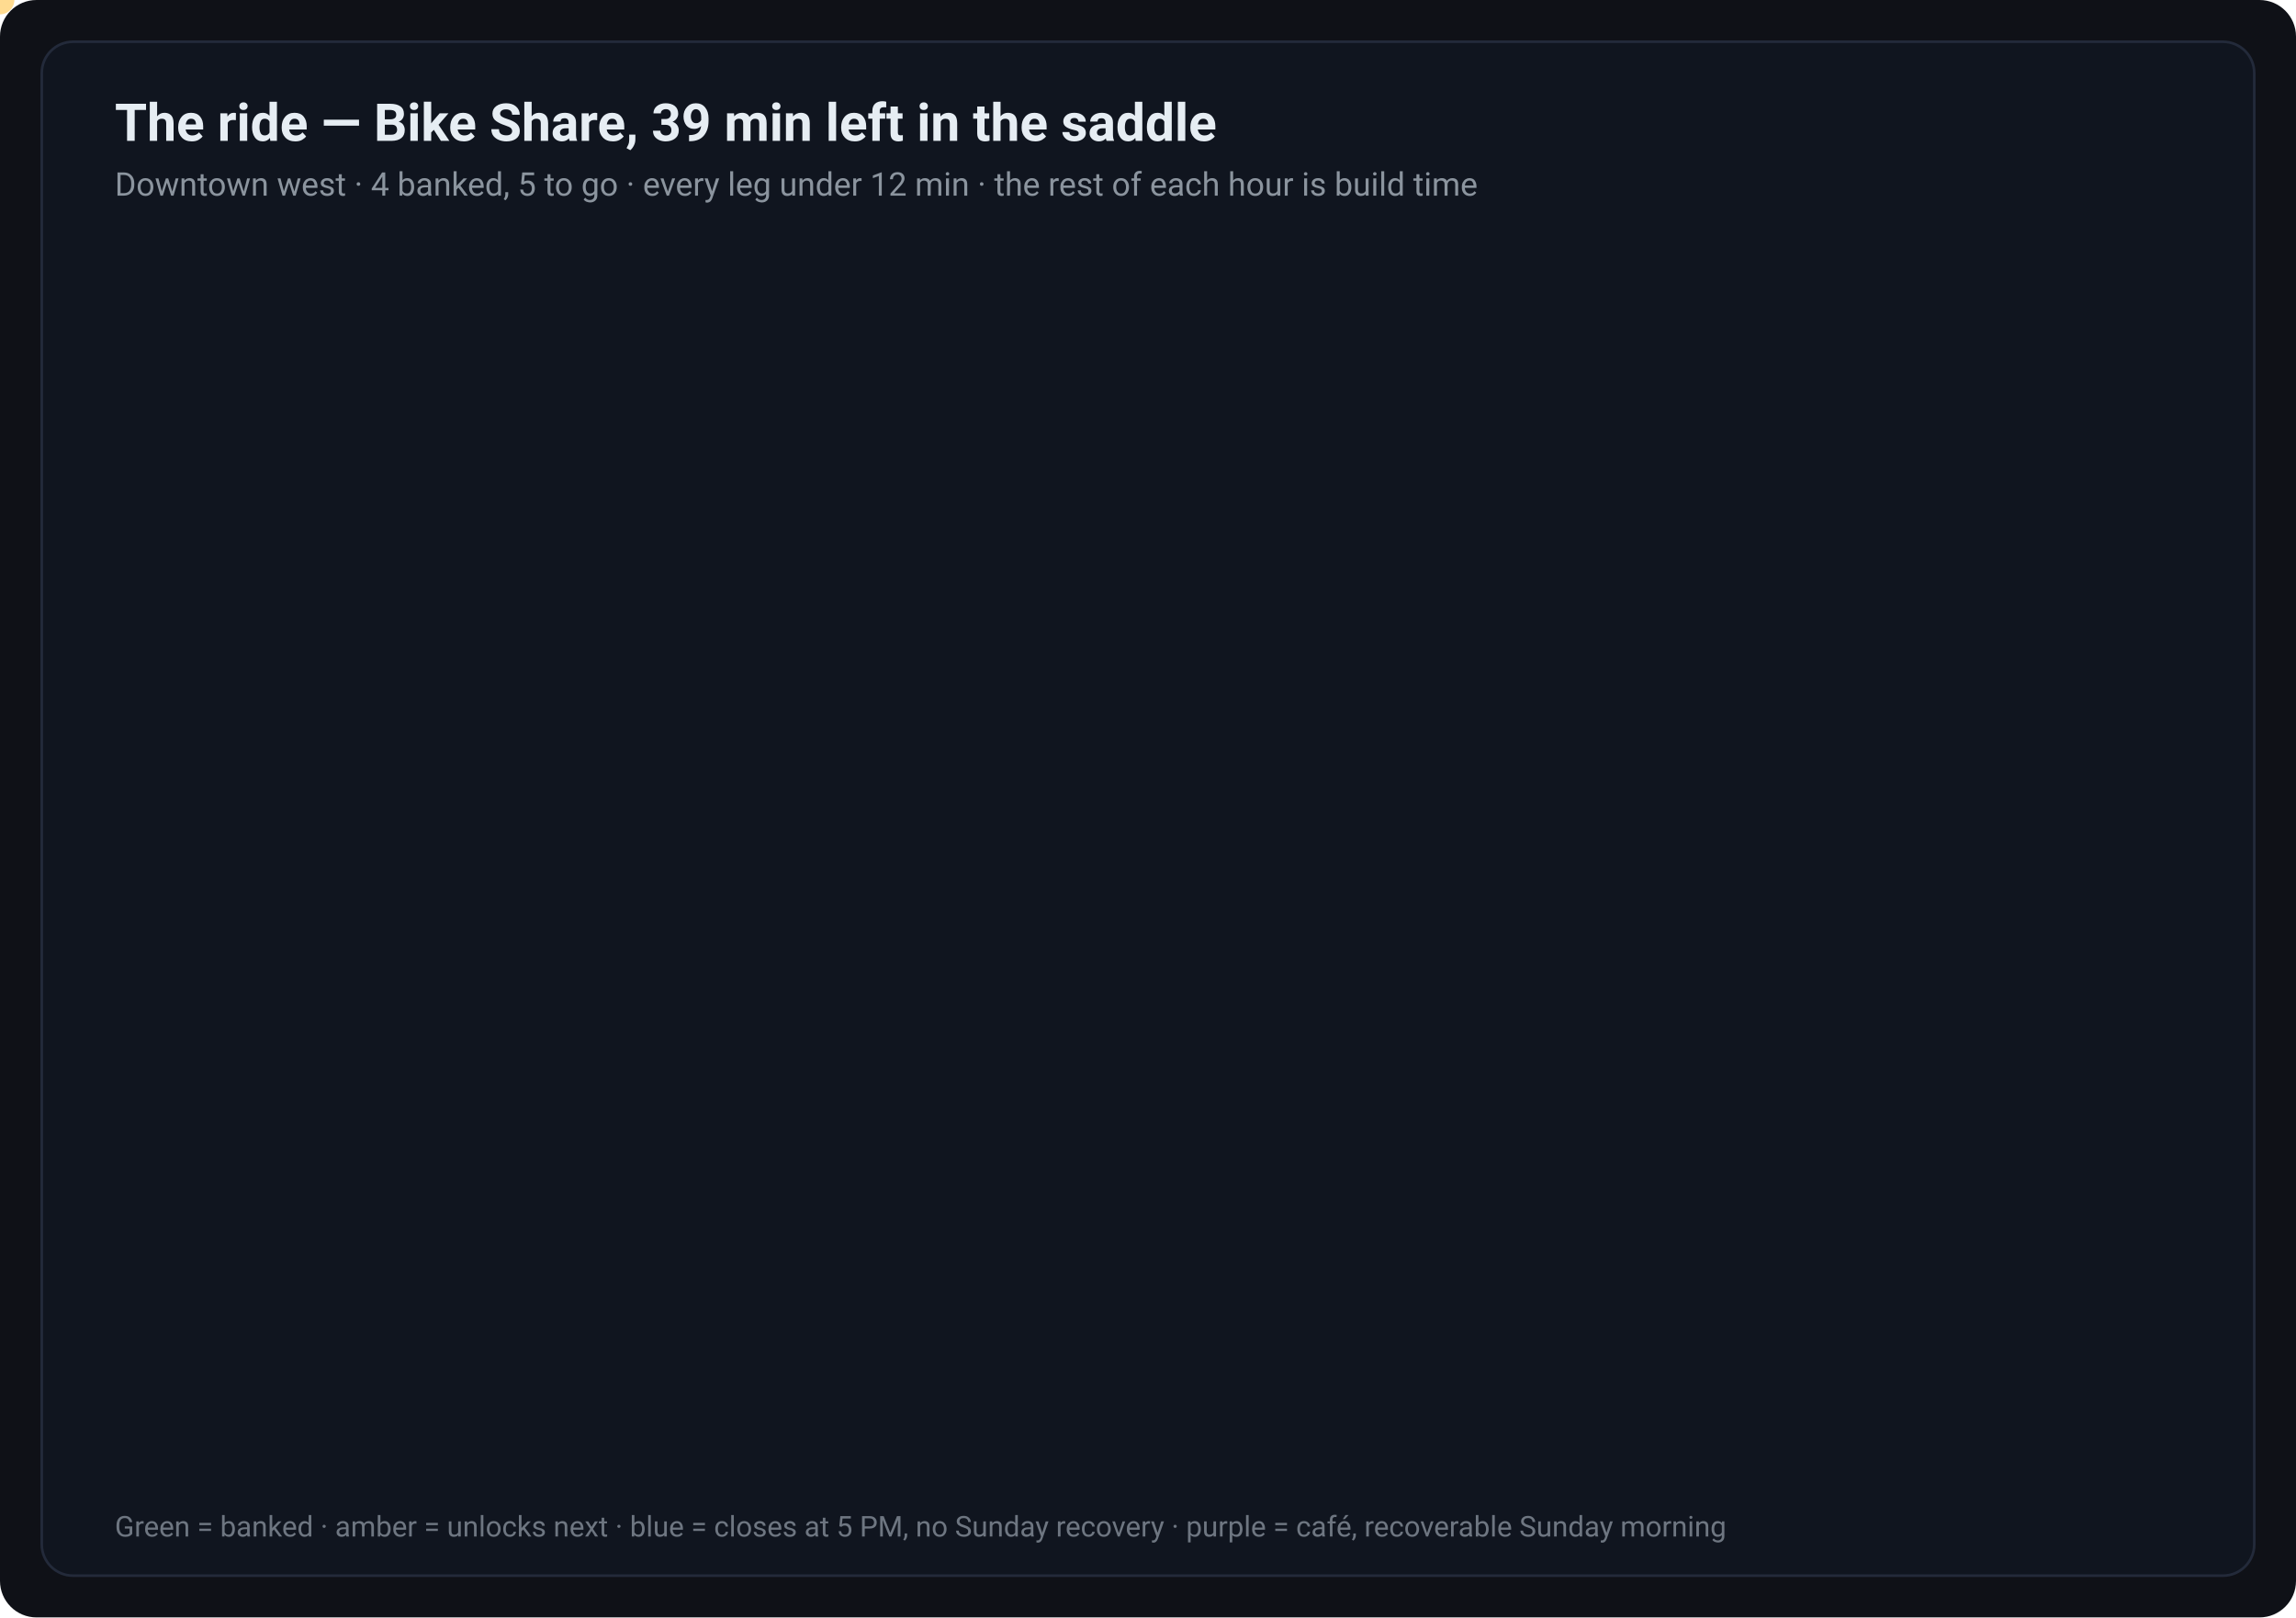
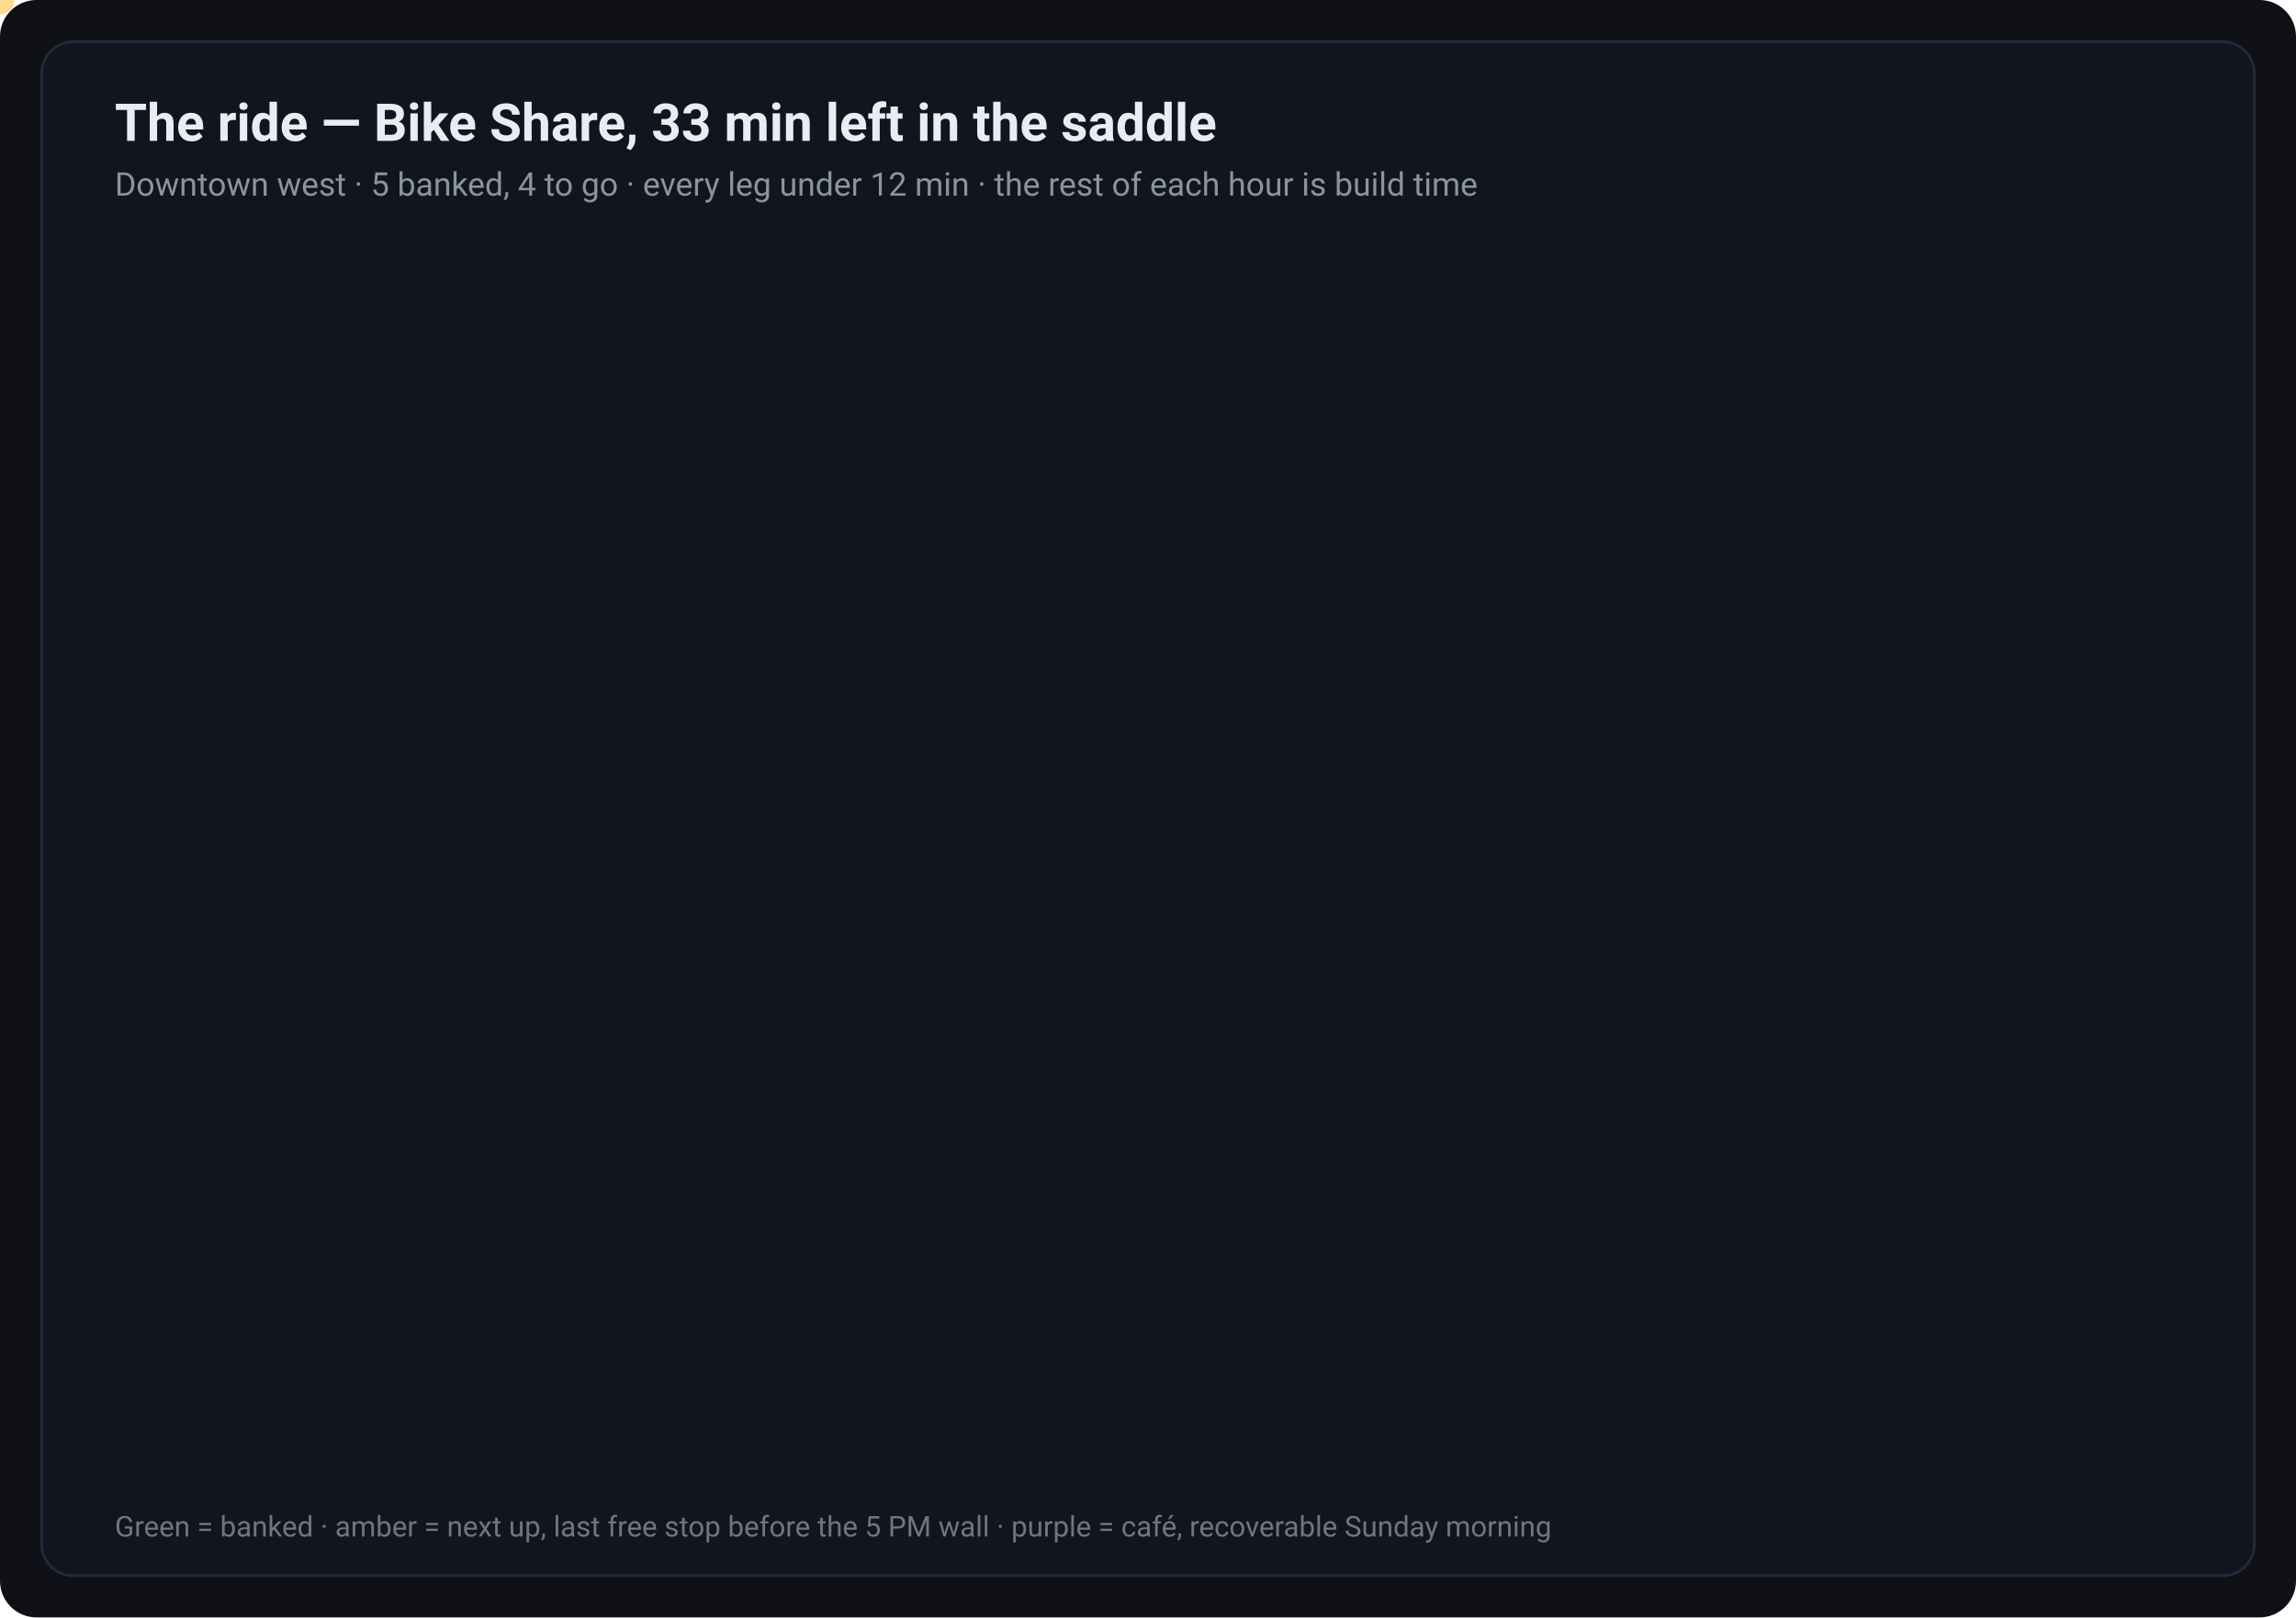
<svg xmlns="http://www.w3.org/2000/svg" viewBox="0 0 880 620" width="880" height="620" role="img" aria-label="Animated route map of the photo run across downtown west Toronto">
  <style>
    .bg    { fill: #0F1117; }
    .card  { fill: #10151F; stroke: #232A3A; stroke-width: 1; }
    .h1    { fill: #E6EDF3; font: 700 20px ui-sans-serif, -apple-system, "Segoe UI", Roboto, sans-serif; }
    .h2    { fill: #8B949E; font: 400 12.5px ui-sans-serif, -apple-system, "Segoe UI", Roboto, sans-serif; }
    .st    { stroke: #1C2436; stroke-width: 1.5; }
    .stl   { fill: #3D4757; font: 500 9.5px ui-sans-serif, -apple-system, "Segoe UI", Roboto, sans-serif; }
    .lbl   { fill: #C9D1D9; font: 600 11.5px ui-sans-serif, -apple-system, "Segoe UI", Roboto, sans-serif; }
    .lbld  { fill: #6E7681; font: 600 11.5px ui-sans-serif, -apple-system, "Segoe UI", Roboto, sans-serif; }
    .tm    { font: 700 11.5px ui-monospace, SFMono-Regular, Menlo, monospace; }
    .leg   { fill: #56606E; font: 500 9.5px ui-monospace, SFMono-Regular, Menlo, monospace; }
    .foot  { fill: #6E7681; font: 400 11px ui-sans-serif, -apple-system, "Segoe UI", Roboto, sans-serif; }

    .grid  { opacity: 0; animation: fade 0.9s ease-out 0.15s forwards; }
    @keyframes fade { to { opacity: 1; } }

-     .done  { stroke-dasharray: 380; stroke-dashoffset: 380; animation: draw 1.1s ease-out 0.6s forwards; }
-     .todo  { stroke-dasharray: 1340; stroke-dashoffset: 1340; animation: draw 3.4s ease-in-out 1.5s forwards; }
+     .done  { stroke-dasharray: 570; stroke-dashoffset: 570; animation: draw 1.1s ease-out 0.6s forwards; }
+     .todo  { stroke-dasharray: 1140; stroke-dashoffset: 1140; animation: draw 3.4s ease-in-out 1.5s forwards; }
    @keyframes draw { to { stroke-dashoffset: 0; } }

    .pin   { opacity: 0; transform-box: fill-box; transform-origin: center; animation: pop 0.5s cubic-bezier(.2,1.5,.4,1) forwards; }
    @keyframes pop { from { opacity: 0; transform: scale(0.1); } to { opacity: 1; transform: scale(1); } }

    .tag   { opacity: 0; animation: fade 0.5s ease-out forwards; }

    .halo  { transform-box: fill-box; transform-origin: center; animation: ping 2s ease-out 2s infinite; }
    @keyframes ping { 0% { transform: scale(0.7); opacity: 0.9; } 100% { transform: scale(3.2); opacity: 0; } }

    .p0{animation-delay:.8s}  .p1{animation-delay:1.0s} .p2{animation-delay:1.2s}
    .p3{animation-delay:2.0s} .p4{animation-delay:2.4s} .p5{animation-delay:2.8s}
    .p6{animation-delay:3.2s} .p7{animation-delay:3.6s} .p8{animation-delay:4.0s}
  </style>
  <rect class="bg" width="880" height="620" rx="14" />
  <rect class="card" x="16" y="16" width="848" height="588" rx="12" />
-   <text class="h1" x="44" y="54">The ride — Bike Share, 39 min left in the saddle</text>
-   <text class="h2" x="44" y="75">Downtown west · 4 banked, 5 to go · every leg under 12 min · the rest of each hour is build time</text>
+   <text class="h1" x="44" y="54">The ride — Bike Share, 33 min left in the saddle</text>
+   <text class="h2" x="44" y="75">Downtown west · 5 banked, 4 to go · every leg under 12 min · the rest of each hour is build time</text>
  <g class="grid">
    <line class="st" x1="90" y1="135" x2="770" y2="135" />
    <text class="stl" x="766" y="130" text-anchor="end">COLLEGE ST</text>
    <line class="st" x1="90" y1="225" x2="770" y2="225" />
    <text class="stl" x="766" y="220" text-anchor="end">DUNDAS ST W</text>
    <line class="st" x1="90" y1="337" x2="770" y2="337" />
    <text class="stl" x="766" y="330" text-anchor="end">QUEEN ST W</text>
    <line class="st" x1="90" y1="372" x2="770" y2="372" />
    <text class="stl" x="766" y="367" text-anchor="end">KING ST W</text>
    <line class="st" x1="90" y1="413" x2="770" y2="413" />
    <text class="stl" x="766" y="408" text-anchor="end">FRONT ST W</text>
    <line class="st" x1="286" y1="110" x2="286" y2="500" />
    <text class="stl" x="290" y="122">BATHURST</text>
    <line class="st" x1="498" y1="110" x2="498" y2="500" />
    <text class="stl" x="502" y="122">SPADINA</text>
    <path d="M90,516 Q200,508 310,516 T530,516 T750,516 L770,516 L770,570 L90,570 Z" fill="#0C1A24" stroke="#152A38" stroke-width="1" />
    <text class="stl" x="404" y="547" fill="#2E4656">LAKE ONTARIO</text>
  </g>
-   <path class="done" d="M256,467 L407,377 L392,307 L286,243" fill="none" stroke="#3FB950" stroke-width="3" stroke-linecap="round" stroke-linejoin="round" opacity="0.75" />
-   <path id="route" class="todo" d="M286,243 L438,135 L332,485 L196,341 L498,225 L710,341" fill="none" stroke="#F0A020" stroke-width="3" stroke-linecap="round" stroke-linejoin="round" />
+   <path class="done" d="M256,467 L407,377 L392,307 L286,243 L438,135" fill="none" stroke="#3FB950" stroke-width="3" stroke-linecap="round" stroke-linejoin="round" opacity="0.75" />
+   <path id="route" class="todo" d="M438,135 L332,485 L196,341 L498,225 L710,341" fill="none" stroke="#F0A020" stroke-width="3" stroke-linecap="round" stroke-linejoin="round" />
  <circle r="5.5" fill="#FFD98A" opacity="0.95">
    <animateMotion dur="7s" begin="4.6s" repeatCount="indefinite" rotate="auto">
      <mpath href="#route" />
    </animateMotion>
  </circle>
  <g class="pin p0">
    <circle cx="256" cy="467" r="7" fill="#3FB950" opacity="0.75" />
    <path d="M252.7 467 l2.5 2.6 l4.5 -4.9" fill="none" stroke="#0F1117" stroke-width="1.9" stroke-linecap="round" stroke-linejoin="round" />
  </g>
  <text class="tag lbld p0" x="242" y="471" text-anchor="end">
    <tspan class="tm" fill="#3FB950">11:17</tspan> Milky's</text>
  <g class="pin p1">
    <circle cx="407" cy="377" r="7" fill="#3FB950" opacity="0.75" />
    <path d="M403.7 377 l2.5 2.6 l4.5 -4.9" fill="none" stroke="#0F1117" stroke-width="1.9" stroke-linecap="round" stroke-linejoin="round" />
  </g>
  <text class="tag lbld p1" x="421" y="381">
    <tspan class="tm" fill="#3FB950">12:21</tspan> Fungo Cafe</text>
  <g class="pin p2">
    <circle cx="392" cy="307" r="7" fill="#3FB950" opacity="0.75" />
    <path d="M388.7 307 l2.5 2.6 l4.5 -4.9" fill="none" stroke="#0F1117" stroke-width="1.9" stroke-linecap="round" stroke-linejoin="round" />
  </g>
  <text class="tag lbld p2" x="406" y="300">
    <tspan class="tm" fill="#3FB950">1:24</tspan> Waterworks / The Well</text>
  <g class="pin p3">
    <circle cx="286" cy="243" r="7" fill="#3FB950" opacity="0.75" />
    <path d="M282.7 243 l2.5 2.6 l4.5 -4.9" fill="none" stroke="#0F1117" stroke-width="1.9" stroke-linecap="round" stroke-linejoin="round" />
  </g>
  <text class="tag lbld p3" x="272" y="239" text-anchor="end">
    <tspan class="tm" fill="#3FB950">2:25</tspan> Scadding Court</text>
  <g class="pin p4">
-     <circle class="halo" cx="438" cy="135" r="8" fill="none" stroke="#F0A020" stroke-width="2" />
-     <circle cx="438" cy="135" r="8" fill="#F0A020" />
-     <circle cx="438" cy="135" r="3" fill="#0F1117" />
+     <circle cx="438" cy="135" r="7" fill="#3FB950" opacity="0.75" />
+     <path d="M434.7 135 l2.5 2.6 l4.5 -4.9" fill="none" stroke="#0F1117" stroke-width="1.9" stroke-linecap="round" stroke-linejoin="round" />
  </g>
-   <text class="tag lbl p4" x="452" y="139">
-     <tspan class="tm" fill="#F0A020">3:25</tspan> TPL Lillian H. Smith</text>
+   <text class="tag lbld p4" x="452" y="139">
+     <tspan class="tm" fill="#3FB950">3:26</tspan> TPL Lillian H. Smith</text>
  <g class="pin p5">
-     <circle cx="332" cy="485" r="7" fill="#10151F" stroke="#58A6FF" stroke-width="2.5" />
+     <circle class="halo" cx="332" cy="485" r="8" fill="none" stroke="#F0A020" stroke-width="2" />
+     <circle cx="332" cy="485" r="8" fill="#F0A020" />
+     <circle cx="332" cy="485" r="3" fill="#0F1117" />
  </g>
  <text class="tag lbl p5" x="346" y="489">
-     <tspan class="tm" fill="#58A6FF">4:25</tspan> TPL Fort York</text>
+     <tspan class="tm" fill="#F0A020">4:26</tspan> TPL Fort York</text>
  <g class="pin p6">
    <circle cx="196" cy="341" r="7" fill="#10151F" stroke="#A371F7" stroke-width="2.5" />
  </g>
  <text class="tag lbl p6" x="182" y="338" text-anchor="end">
-     <tspan class="tm" fill="#A371F7">5:25</tspan> Botanic</text>
+     <tspan class="tm" fill="#A371F7">5:26</tspan> Botanic</text>
  <g class="pin p7">
    <circle cx="498" cy="225" r="7" fill="#10151F" stroke="#A371F7" stroke-width="2.5" />
  </g>
  <text class="tag lbl p7" x="512" y="221">
-     <tspan class="tm" fill="#A371F7">6:25</tspan> ICHA Tea · Chinatown</text>
+     <tspan class="tm" fill="#A371F7">6:26</tspan> ICHA Tea · Chinatown</text>
  <g class="pin p8">
    <circle cx="710" cy="341" r="7" fill="#10151F" stroke="#A371F7" stroke-width="2.5" />
  </g>
  <text class="tag lbl p8" x="696" y="345" text-anchor="end">
-     <tspan class="tm" fill="#A371F7">7:25</tspan> Varda</text>
-   <text class="foot" x="44" y="589">Green = banked · amber = unlocks next · blue = closes at 5 PM, no Sunday recovery · purple = café, recoverable Sunday morning</text>
+     <tspan class="tm" fill="#A371F7">7:26</tspan> Varda</text>
+   <text class="foot" x="44" y="589">Green = banked · amber = next up, last free stop before the 5 PM wall · purple = café, recoverable Sunday morning</text>
</svg>
